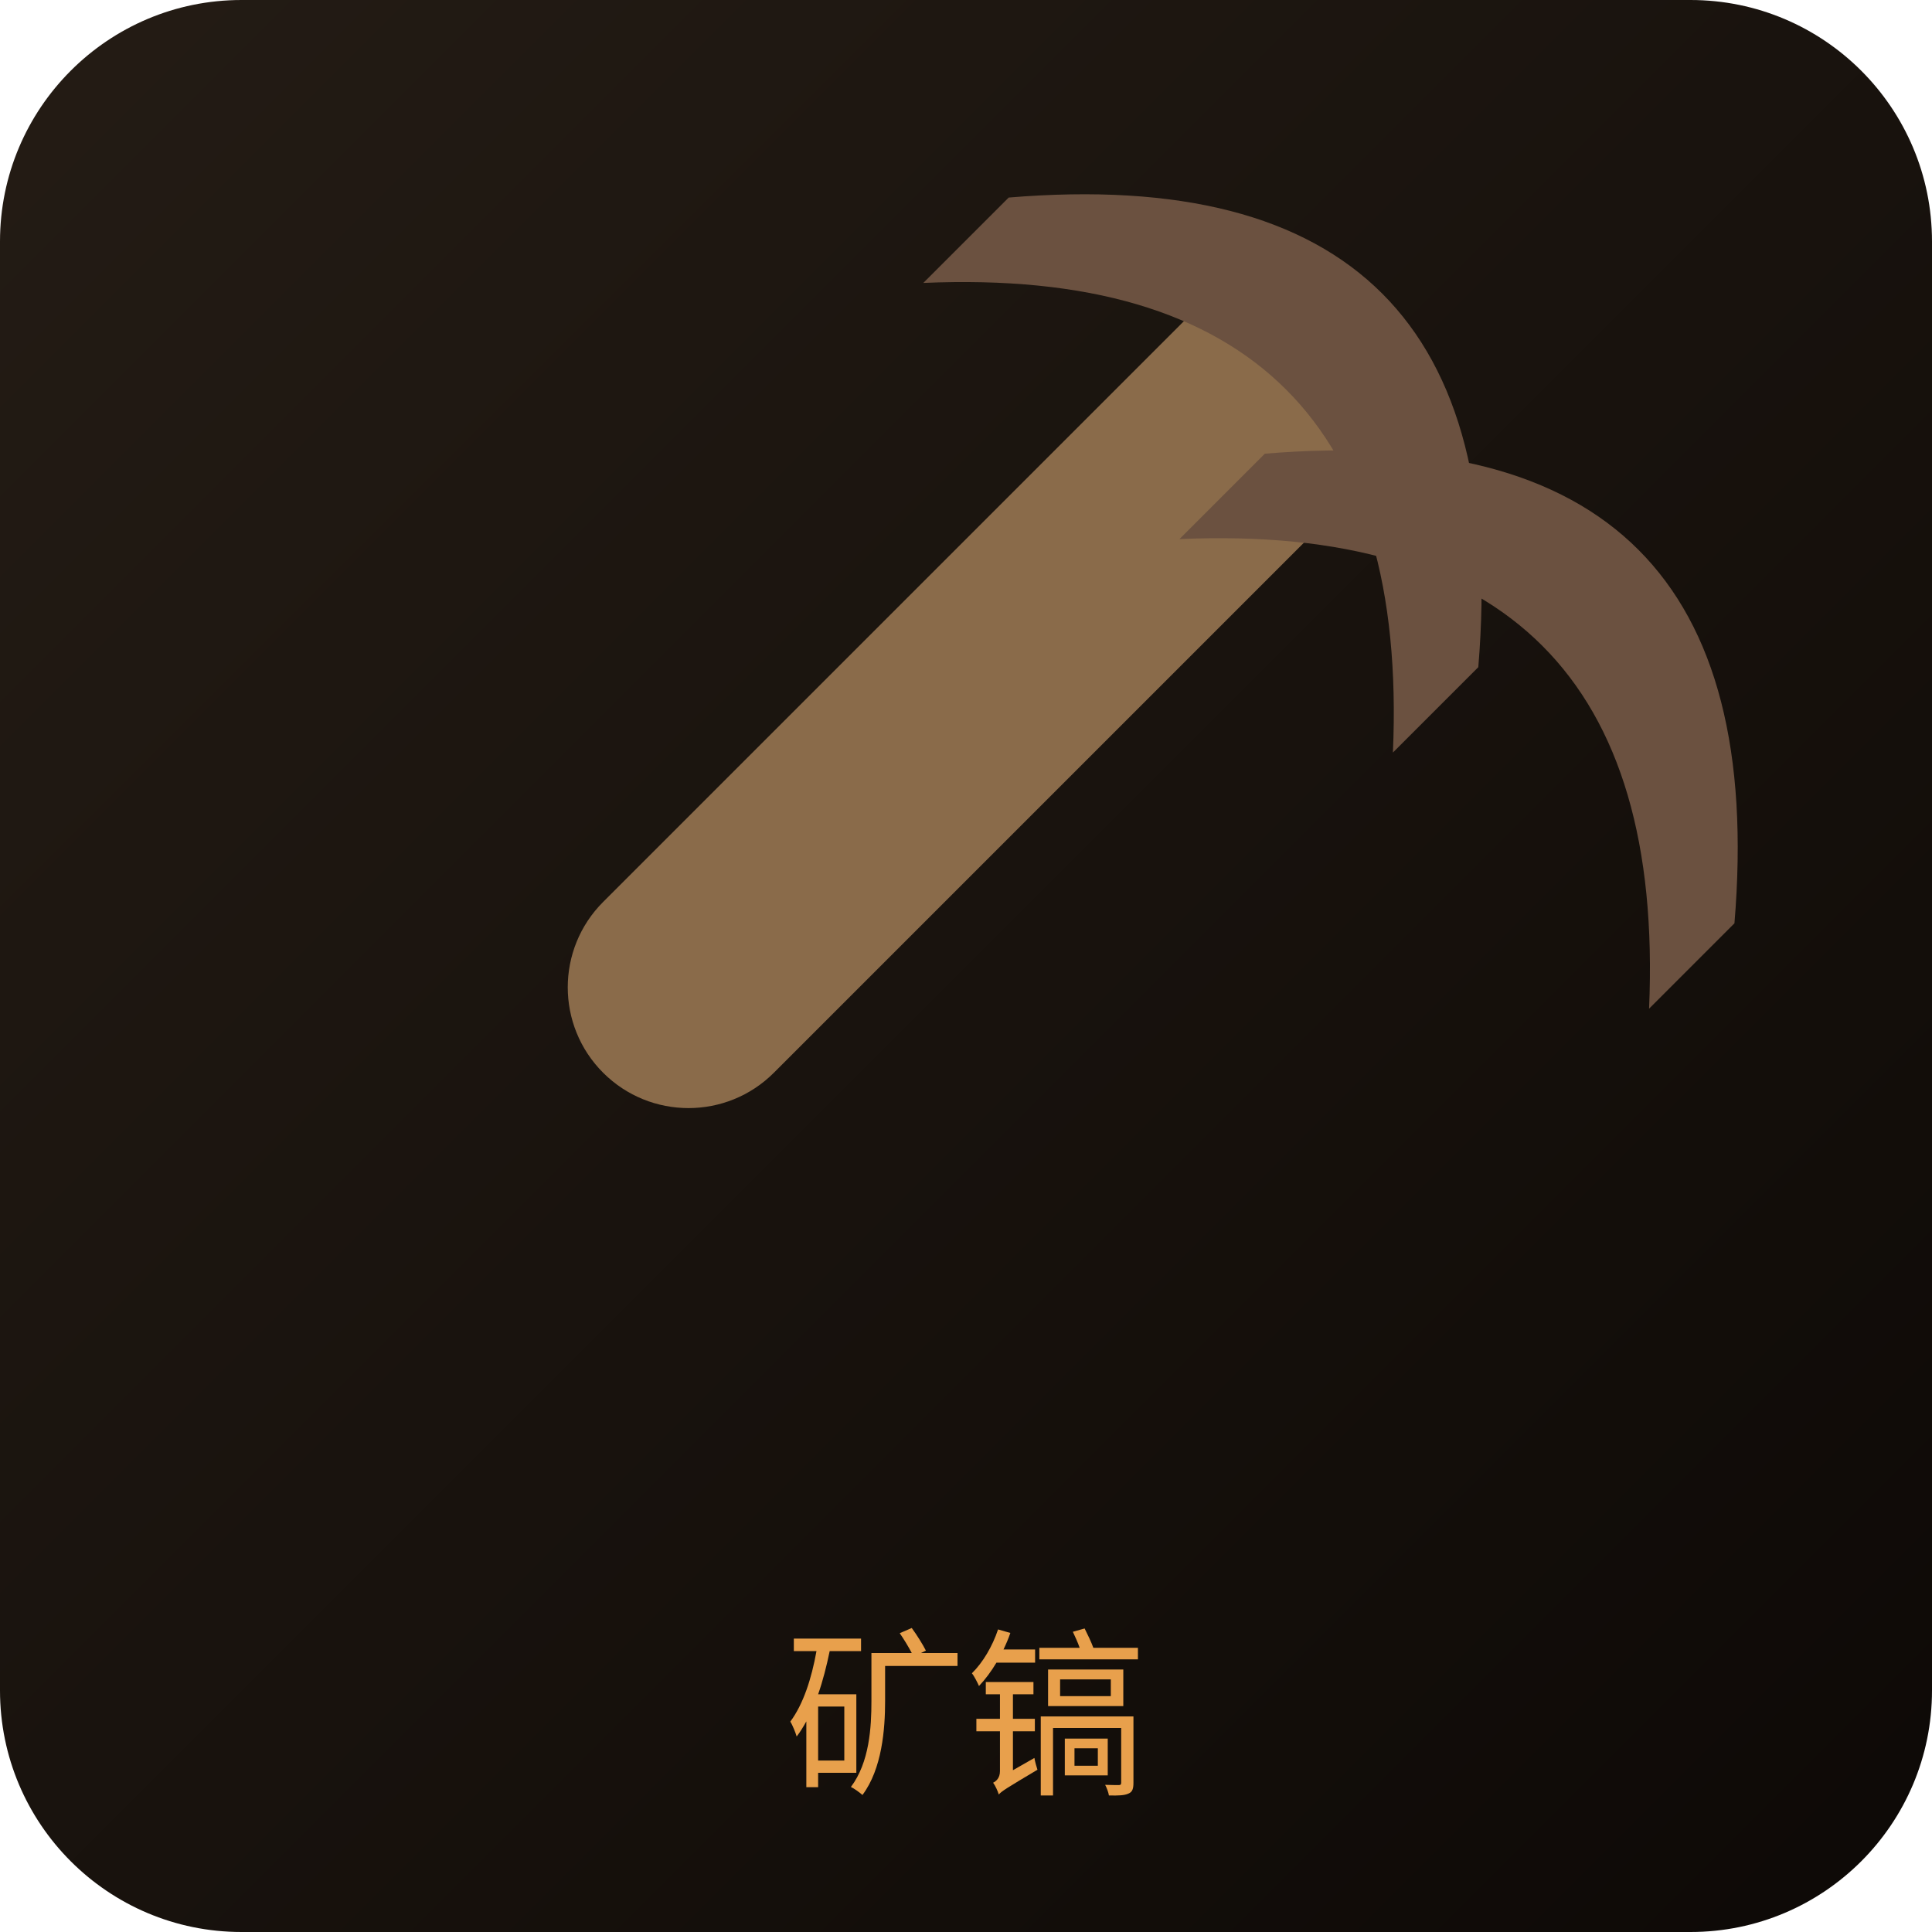
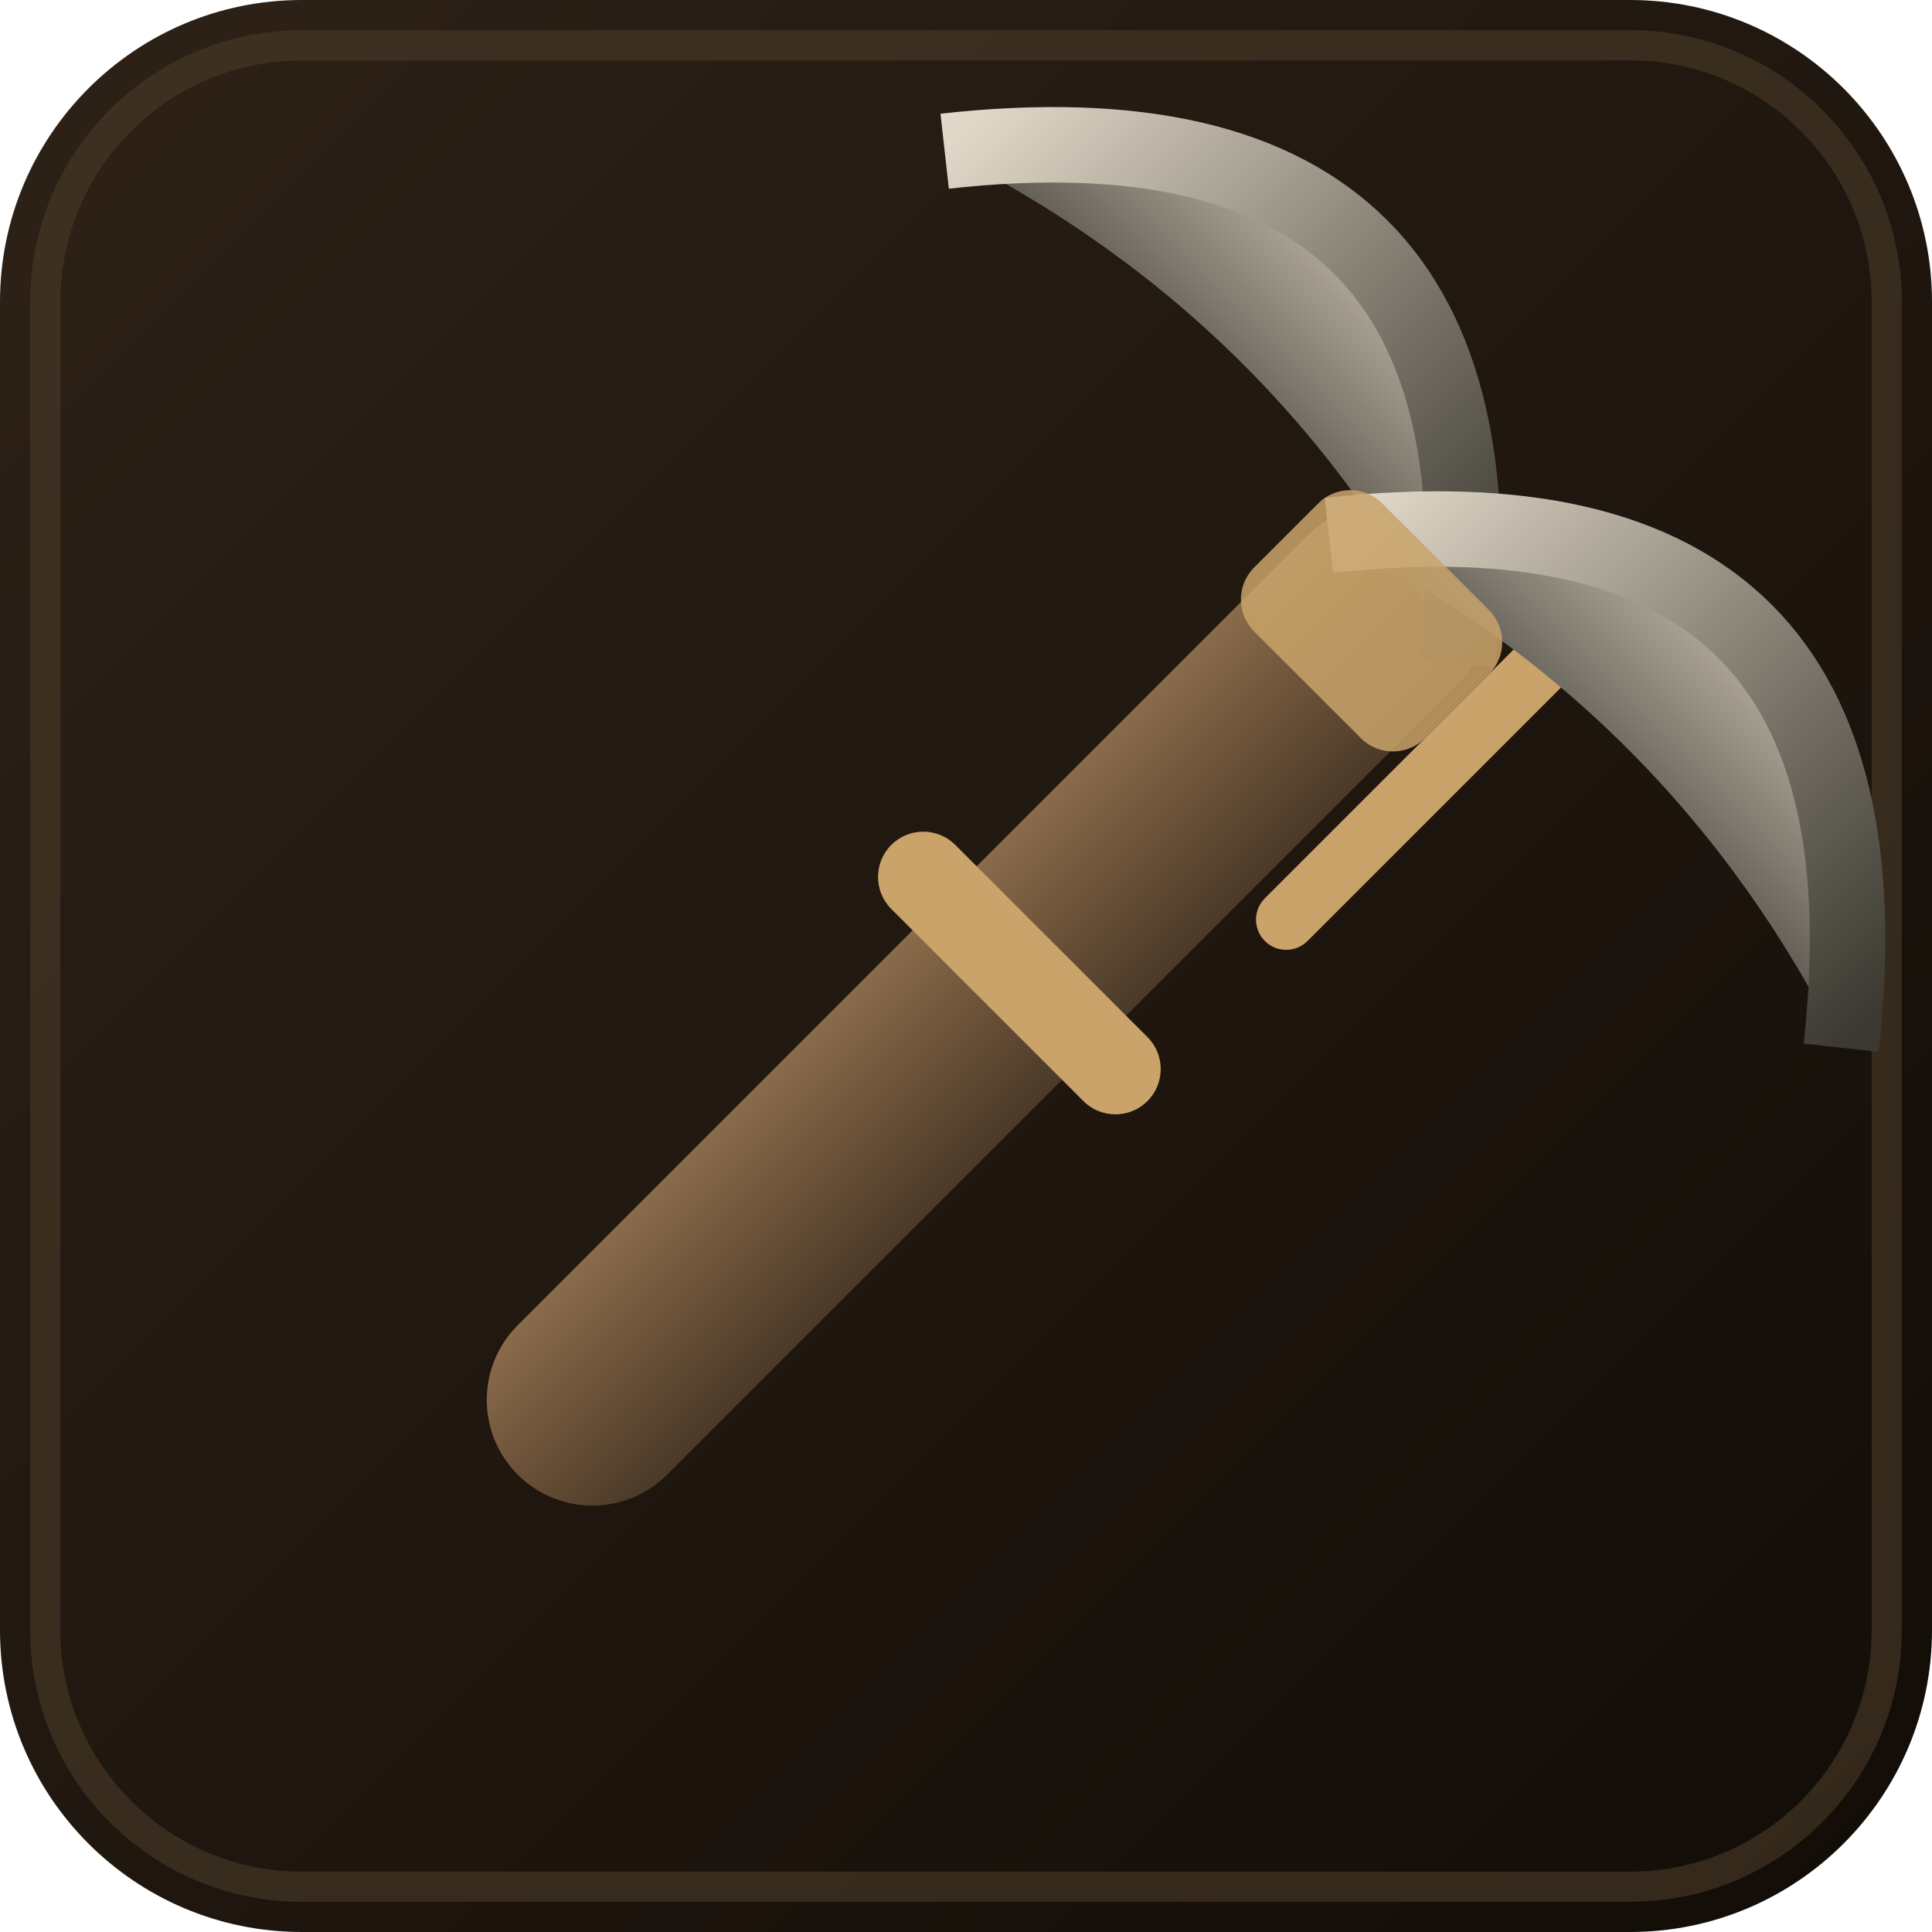
- <svg xmlns="http://www.w3.org/2000/svg" width="128" height="128" viewBox="0 0 128 128">
+ <svg xmlns="http://www.w3.org/2000/svg" width="128" height="128" viewBox="0 0 128 128" role="img" aria-label="矿工鹤嘴锄">
  <defs>
    <linearGradient id="bg" x1="0" y1="0" x2="1" y2="1">
-       <stop offset="0" stop-color="#241c15" />
-       <stop offset="1" stop-color="#0d0906" />
+       <stop offset="0" stop-color="#2e2218" />
+       <stop offset="1" stop-color="#120c07" />
+     </linearGradient>
+     <linearGradient id="head" x1="0" y1="0" x2="0" y2="1">
+       <stop offset="0" stop-color="#b8b0a0" />
+       <stop offset="0.5" stop-color="#8a8478" />
+       <stop offset="1" stop-color="#5a564e" />
+     </linearGradient>
+     <linearGradient id="headEdge" x1="0" y1="0" x2="1" y2="0">
+       <stop offset="0" stop-color="#e0d8c8" />
+       <stop offset="0.5" stop-color="#8a8478" />
+       <stop offset="1" stop-color="#3a3830" />
+     </linearGradient>
+     <linearGradient id="haft" x1="0" y1="0" x2="1" y2="0">
+       <stop offset="0" stop-color="#8a6b4a" />
+       <stop offset="0.5" stop-color="#6b5138" />
+       <stop offset="1" stop-color="#4a3a28" />
    </linearGradient>
  </defs>
-   <rect width="128" height="128" rx="16" fill="url(#bg)" />
-   <g transform="rotate(45 64 64)">
-     <rect x="44" y="14" width="16" height="72" rx="8" fill="#8a6b4a" />
-     <path d="M30 26 Q52 0 74 26 L74 34 Q52 10 30 34 Z" fill="#6b5140" />
-     <path d="M54 26 Q76 0 98 26 L98 34 Q76 10 54 34 Z" fill="#6b5140" />
+   <rect width="128" height="128" rx="20" fill="url(#bg)" />
+   <rect x="3" y="3" width="122" height="122" rx="17" fill="none" stroke="#4a3a28" stroke-width="2" opacity="0.6" />
+   <g transform="rotate(45 64 68)">
+     <rect x="57" y="22" width="14" height="88" rx="7" fill="url(#haft)" />
+     <rect x="72" y="20" width="4" height="30" rx="2" fill="#c9a36a" />
+     <rect x="52" y="60" width="24" height="6" rx="3" fill="#c9a36a" />
+     <path d="M22 28 Q46 -2 70 28 Q46 20 22 28 Z" fill="url(#head)" />
+     <path d="M22 28 Q46 -2 70 28" stroke="url(#headEdge)" stroke-width="5" fill="none" />
+     <path d="M106 28 Q82 -2 58 28 Q82 20 106 28 Z" fill="url(#head)" />
+     <path d="M106 28 Q82 -2 58 28" stroke="url(#headEdge)" stroke-width="5" fill="none" />
+     <rect x="56" y="24" width="16" height="12" rx="3" fill="#c9a36a" opacity="0.85" />
  </g>
-   <text x="64" y="118" text-anchor="middle" font-family="serif" font-size="12" fill="#e8a04c">矿镐</text>
</svg>
